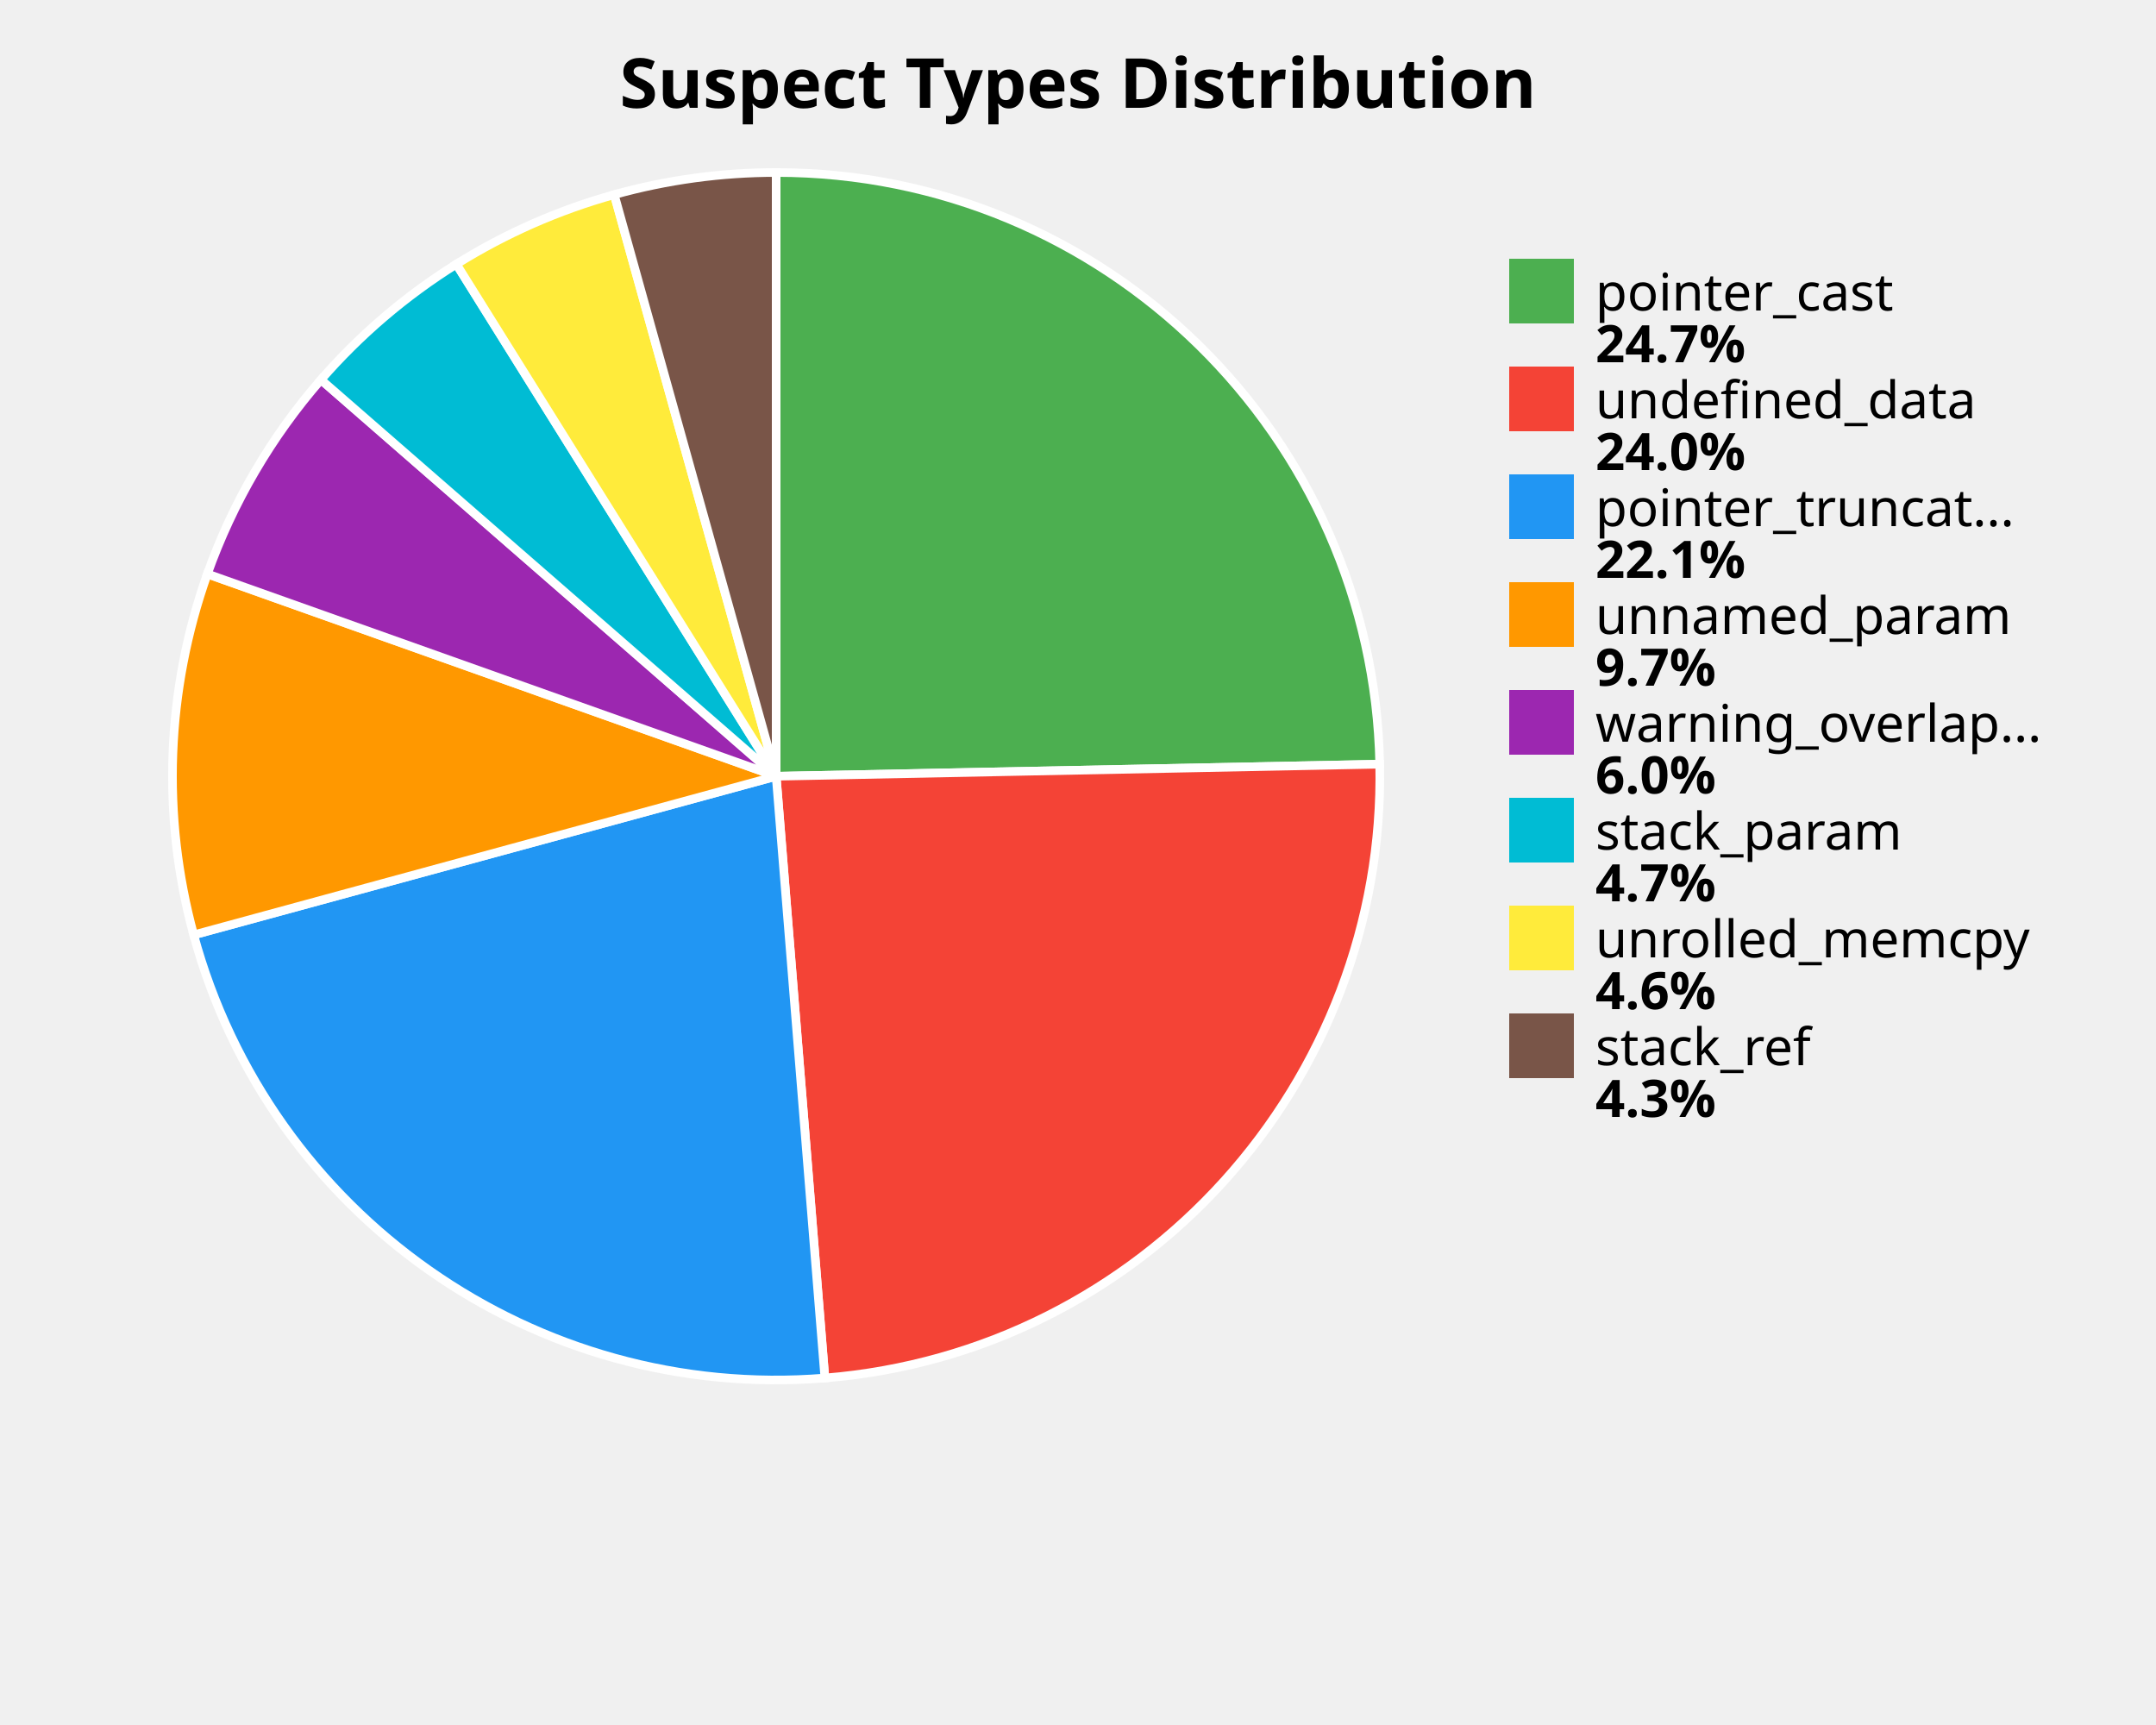
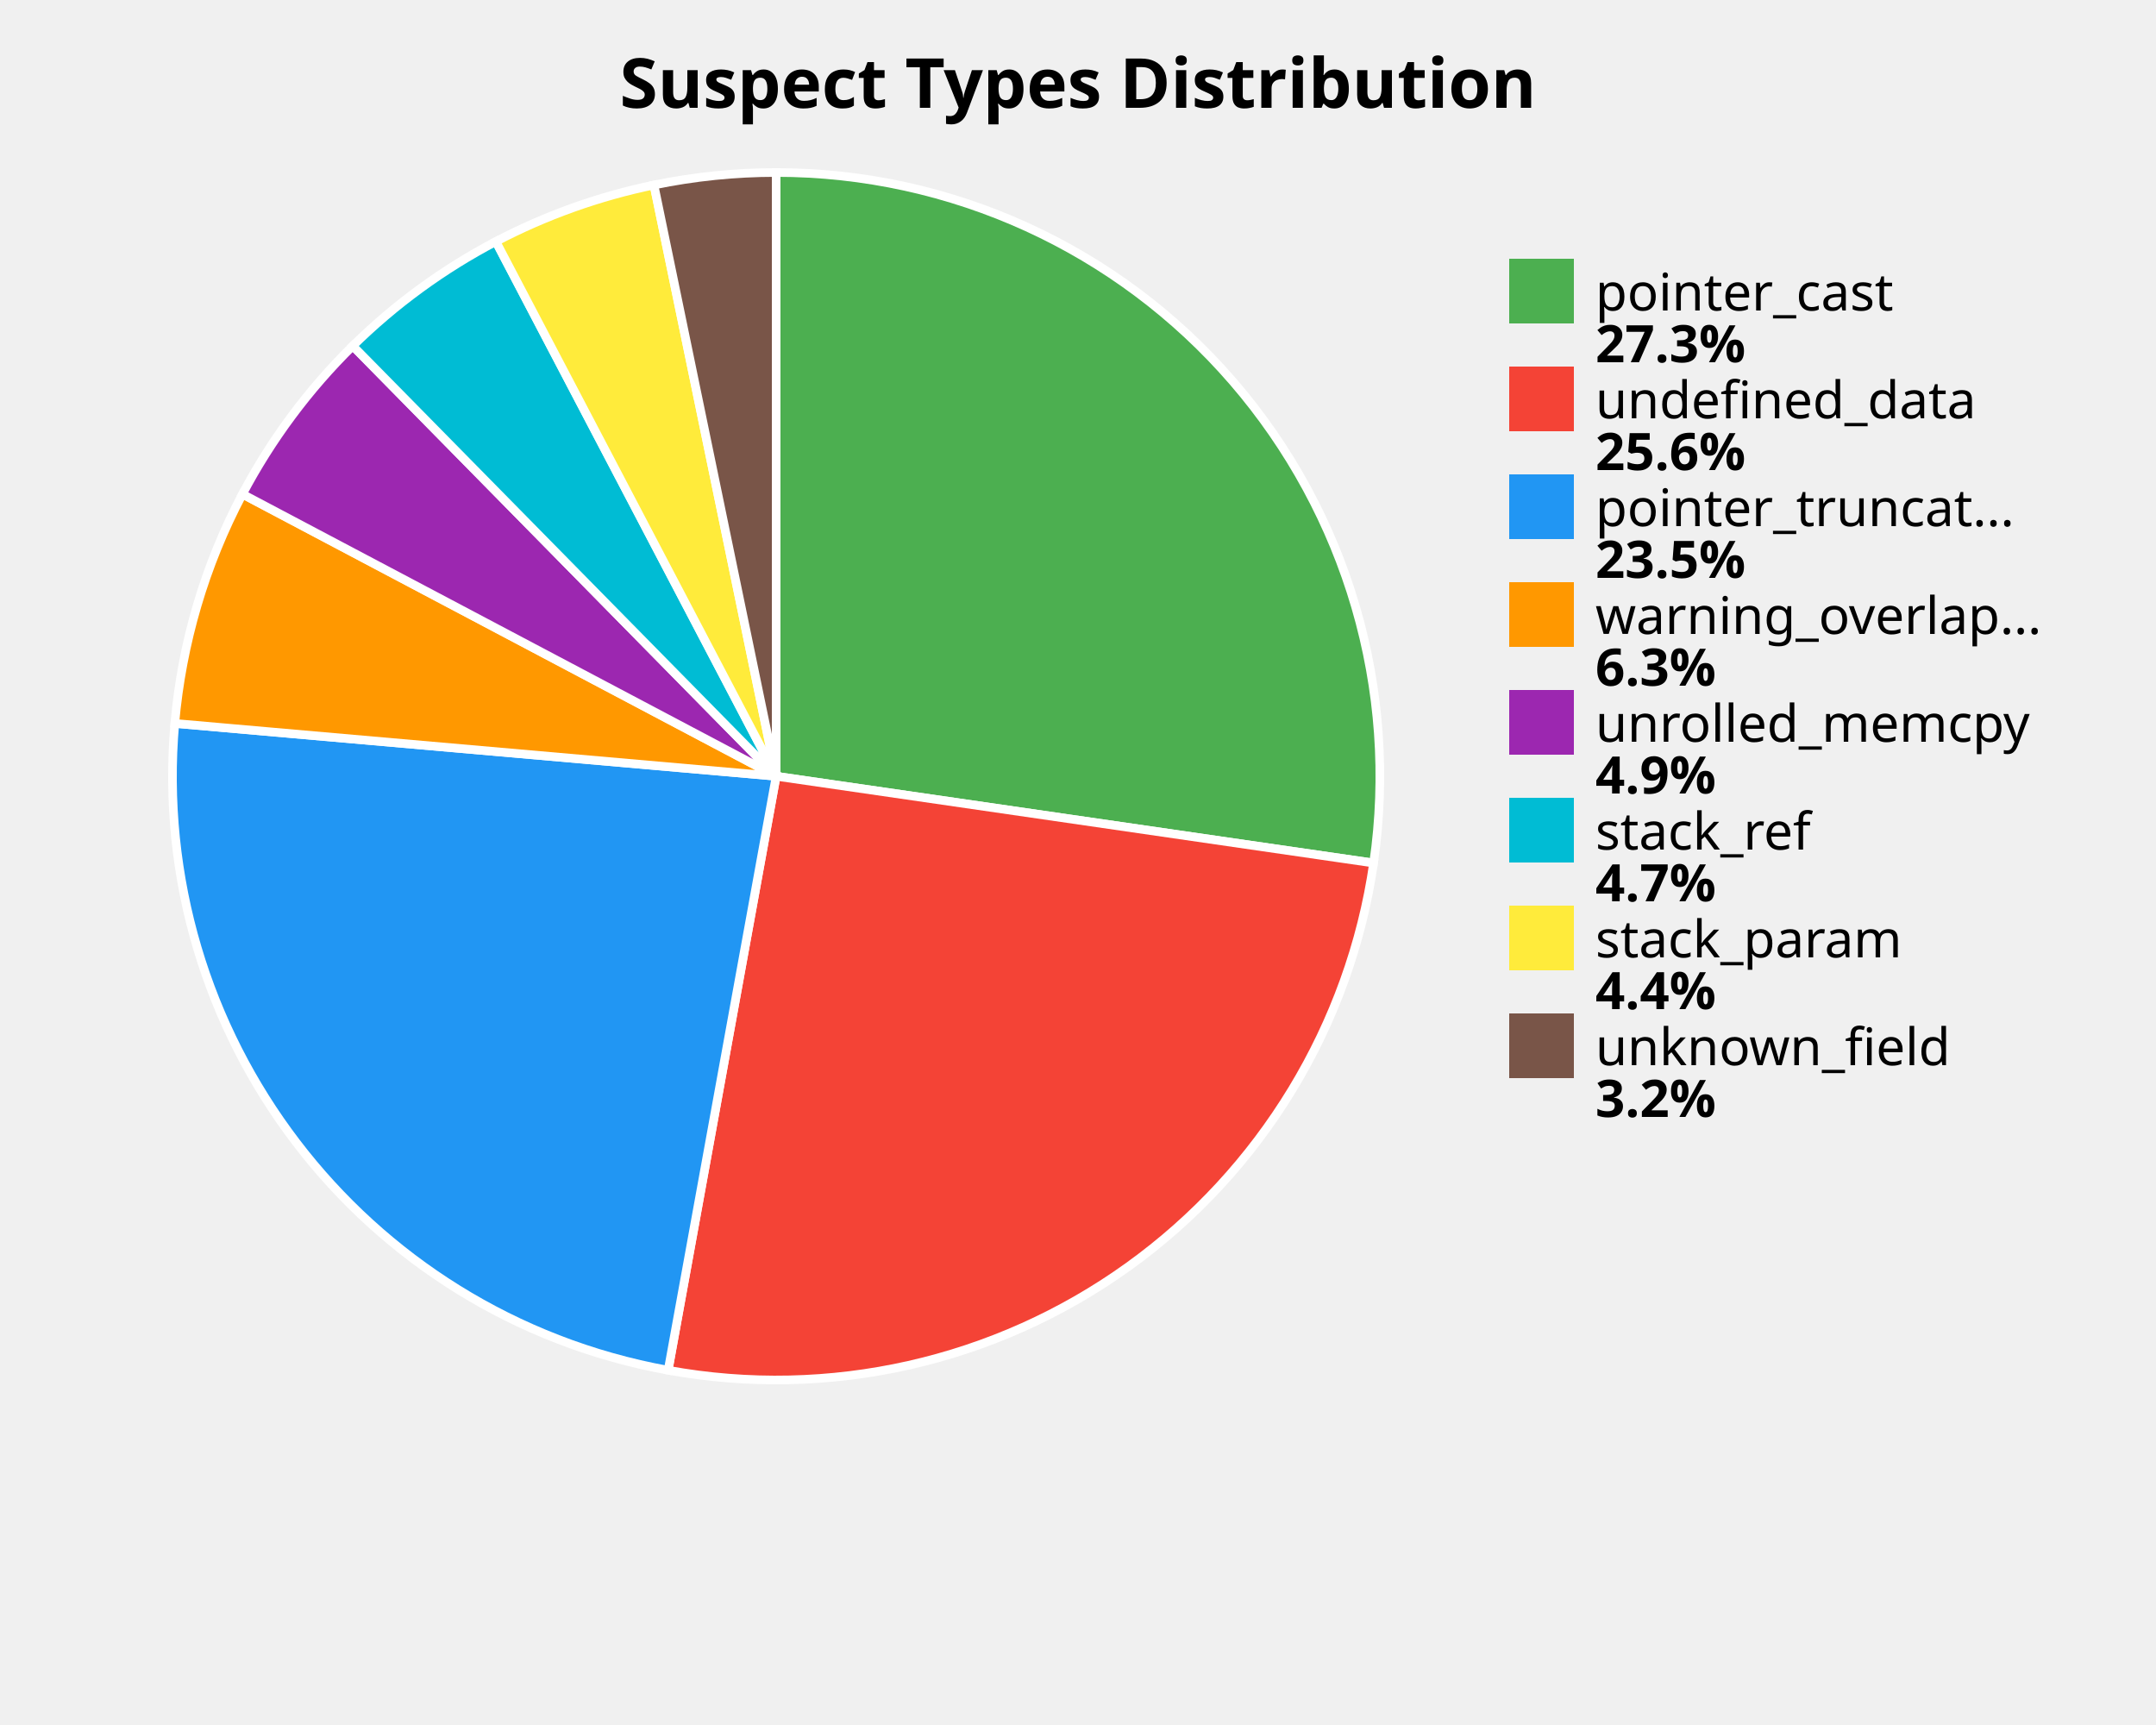
<svg xmlns="http://www.w3.org/2000/svg" width="500" height="400" viewBox="0 0 500 400">
  <style>
    .title { font: bold 16px sans-serif; }
    .label { font: 12px sans-serif; }
    .value { font: bold 12px sans-serif; }
  </style>
  <rect width="100%%" height="100%%" fill="white" />
  <text x="250" y="25" class="title" text-anchor="middle">Suspect Types Distribution</text>
-   <path d="M 180,180 L 180.00,40.00 A 140,140 0 0,1 319.97,177.20 Z" fill="#4CAF50" stroke="white" stroke-width="2" />
-   <path d="M 180,180 L 319.97,177.20 A 140,140 0 0,1 191.30,319.54 Z" fill="#F44336" stroke="white" stroke-width="2" />
-   <path d="M 180,180 L 191.30,319.54 A 140,140 0 0,1 44.92,216.79 Z" fill="#2196F3" stroke="white" stroke-width="2" />
-   <path d="M 180,180 L 44.92,216.79 A 140,140 0 0,1 48.09,133.09 Z" fill="#FF9800" stroke="white" stroke-width="2" />
-   <path d="M 180,180 L 48.09,133.09 A 140,140 0 0,1 74.43,88.05 Z" fill="#9C27B0" stroke="white" stroke-width="2" />
-   <path d="M 180,180 L 74.43,88.05 A 140,140 0 0,1 105.84,61.25 Z" fill="#00BCD4" stroke="white" stroke-width="2" />
-   <path d="M 180,180 L 105.84,61.25 A 140,140 0 0,1 142.45,45.13 Z" fill="#FFEB3B" stroke="white" stroke-width="2" />
-   <path d="M 180,180 L 142.45,45.13 A 140,140 0 0,1 180.00,40.00 Z" fill="#795548" stroke="white" stroke-width="2" />
+   <path d="M 180,180 L 180.00,40.00 A 140,140 0 0,1 318.55,200.12 Z" fill="#4CAF50" stroke="white" stroke-width="2" />
+   <path d="M 180,180 L 318.55,200.12 A 140,140 0 0,1 154.95,317.74 Z" fill="#F44336" stroke="white" stroke-width="2" />
+   <path d="M 180,180 L 154.95,317.74 A 140,140 0 0,1 40.54,167.75 Z" fill="#2196F3" stroke="white" stroke-width="2" />
+   <path d="M 180,180 L 40.54,167.75 A 140,140 0 0,1 56.23,114.58 Z" fill="#FF9800" stroke="white" stroke-width="2" />
+   <path d="M 180,180 L 56.23,114.58 A 140,140 0 0,1 81.81,80.21 Z" fill="#9C27B0" stroke="white" stroke-width="2" />
+   <path d="M 180,180 L 81.81,80.21 A 140,140 0 0,1 115.00,56.00 Z" fill="#00BCD4" stroke="white" stroke-width="2" />
+   <path d="M 180,180 L 115.00,56.00 A 140,140 0 0,1 151.66,42.90 Z" fill="#FFEB3B" stroke="white" stroke-width="2" />
+   <path d="M 180,180 L 151.66,42.90 A 140,140 0 0,1 180.00,40.00 Z" fill="#795548" stroke="white" stroke-width="2" />
  <rect x="350" y="60" width="15" height="15" fill="#4CAF50" />
  <text x="370" y="72" class="label">pointer_cast</text>
-   <text x="370" y="84" class="value">24.7%</text>
+   <text x="370" y="84" class="value">27.3%</text>
  <rect x="350" y="85" width="15" height="15" fill="#F44336" />
  <text x="370" y="97" class="label">undefined_data</text>
-   <text x="370" y="109" class="value">24.0%</text>
+   <text x="370" y="109" class="value">25.6%</text>
  <rect x="350" y="110" width="15" height="15" fill="#2196F3" />
  <text x="370" y="122" class="label">pointer_truncat...</text>
-   <text x="370" y="134" class="value">22.1%</text>
+   <text x="370" y="134" class="value">23.5%</text>
  <rect x="350" y="135" width="15" height="15" fill="#FF9800" />
-   <text x="370" y="147" class="label">unnamed_param</text>
-   <text x="370" y="159" class="value">9.7%</text>
+   <text x="370" y="147" class="label">warning_overlap...</text>
+   <text x="370" y="159" class="value">6.3%</text>
  <rect x="350" y="160" width="15" height="15" fill="#9C27B0" />
-   <text x="370" y="172" class="label">warning_overlap...</text>
-   <text x="370" y="184" class="value">6.0%</text>
+   <text x="370" y="172" class="label">unrolled_memcpy</text>
+   <text x="370" y="184" class="value">4.9%</text>
  <rect x="350" y="185" width="15" height="15" fill="#00BCD4" />
-   <text x="370" y="197" class="label">stack_param</text>
+   <text x="370" y="197" class="label">stack_ref</text>
  <text x="370" y="209" class="value">4.7%</text>
  <rect x="350" y="210" width="15" height="15" fill="#FFEB3B" />
-   <text x="370" y="222" class="label">unrolled_memcpy</text>
-   <text x="370" y="234" class="value">4.6%</text>
+   <text x="370" y="222" class="label">stack_param</text>
+   <text x="370" y="234" class="value">4.4%</text>
  <rect x="350" y="235" width="15" height="15" fill="#795548" />
-   <text x="370" y="247" class="label">stack_ref</text>
-   <text x="370" y="259" class="value">4.3%</text>
+   <text x="370" y="247" class="label">unknown_field</text>
+   <text x="370" y="259" class="value">3.2%</text>
</svg>
